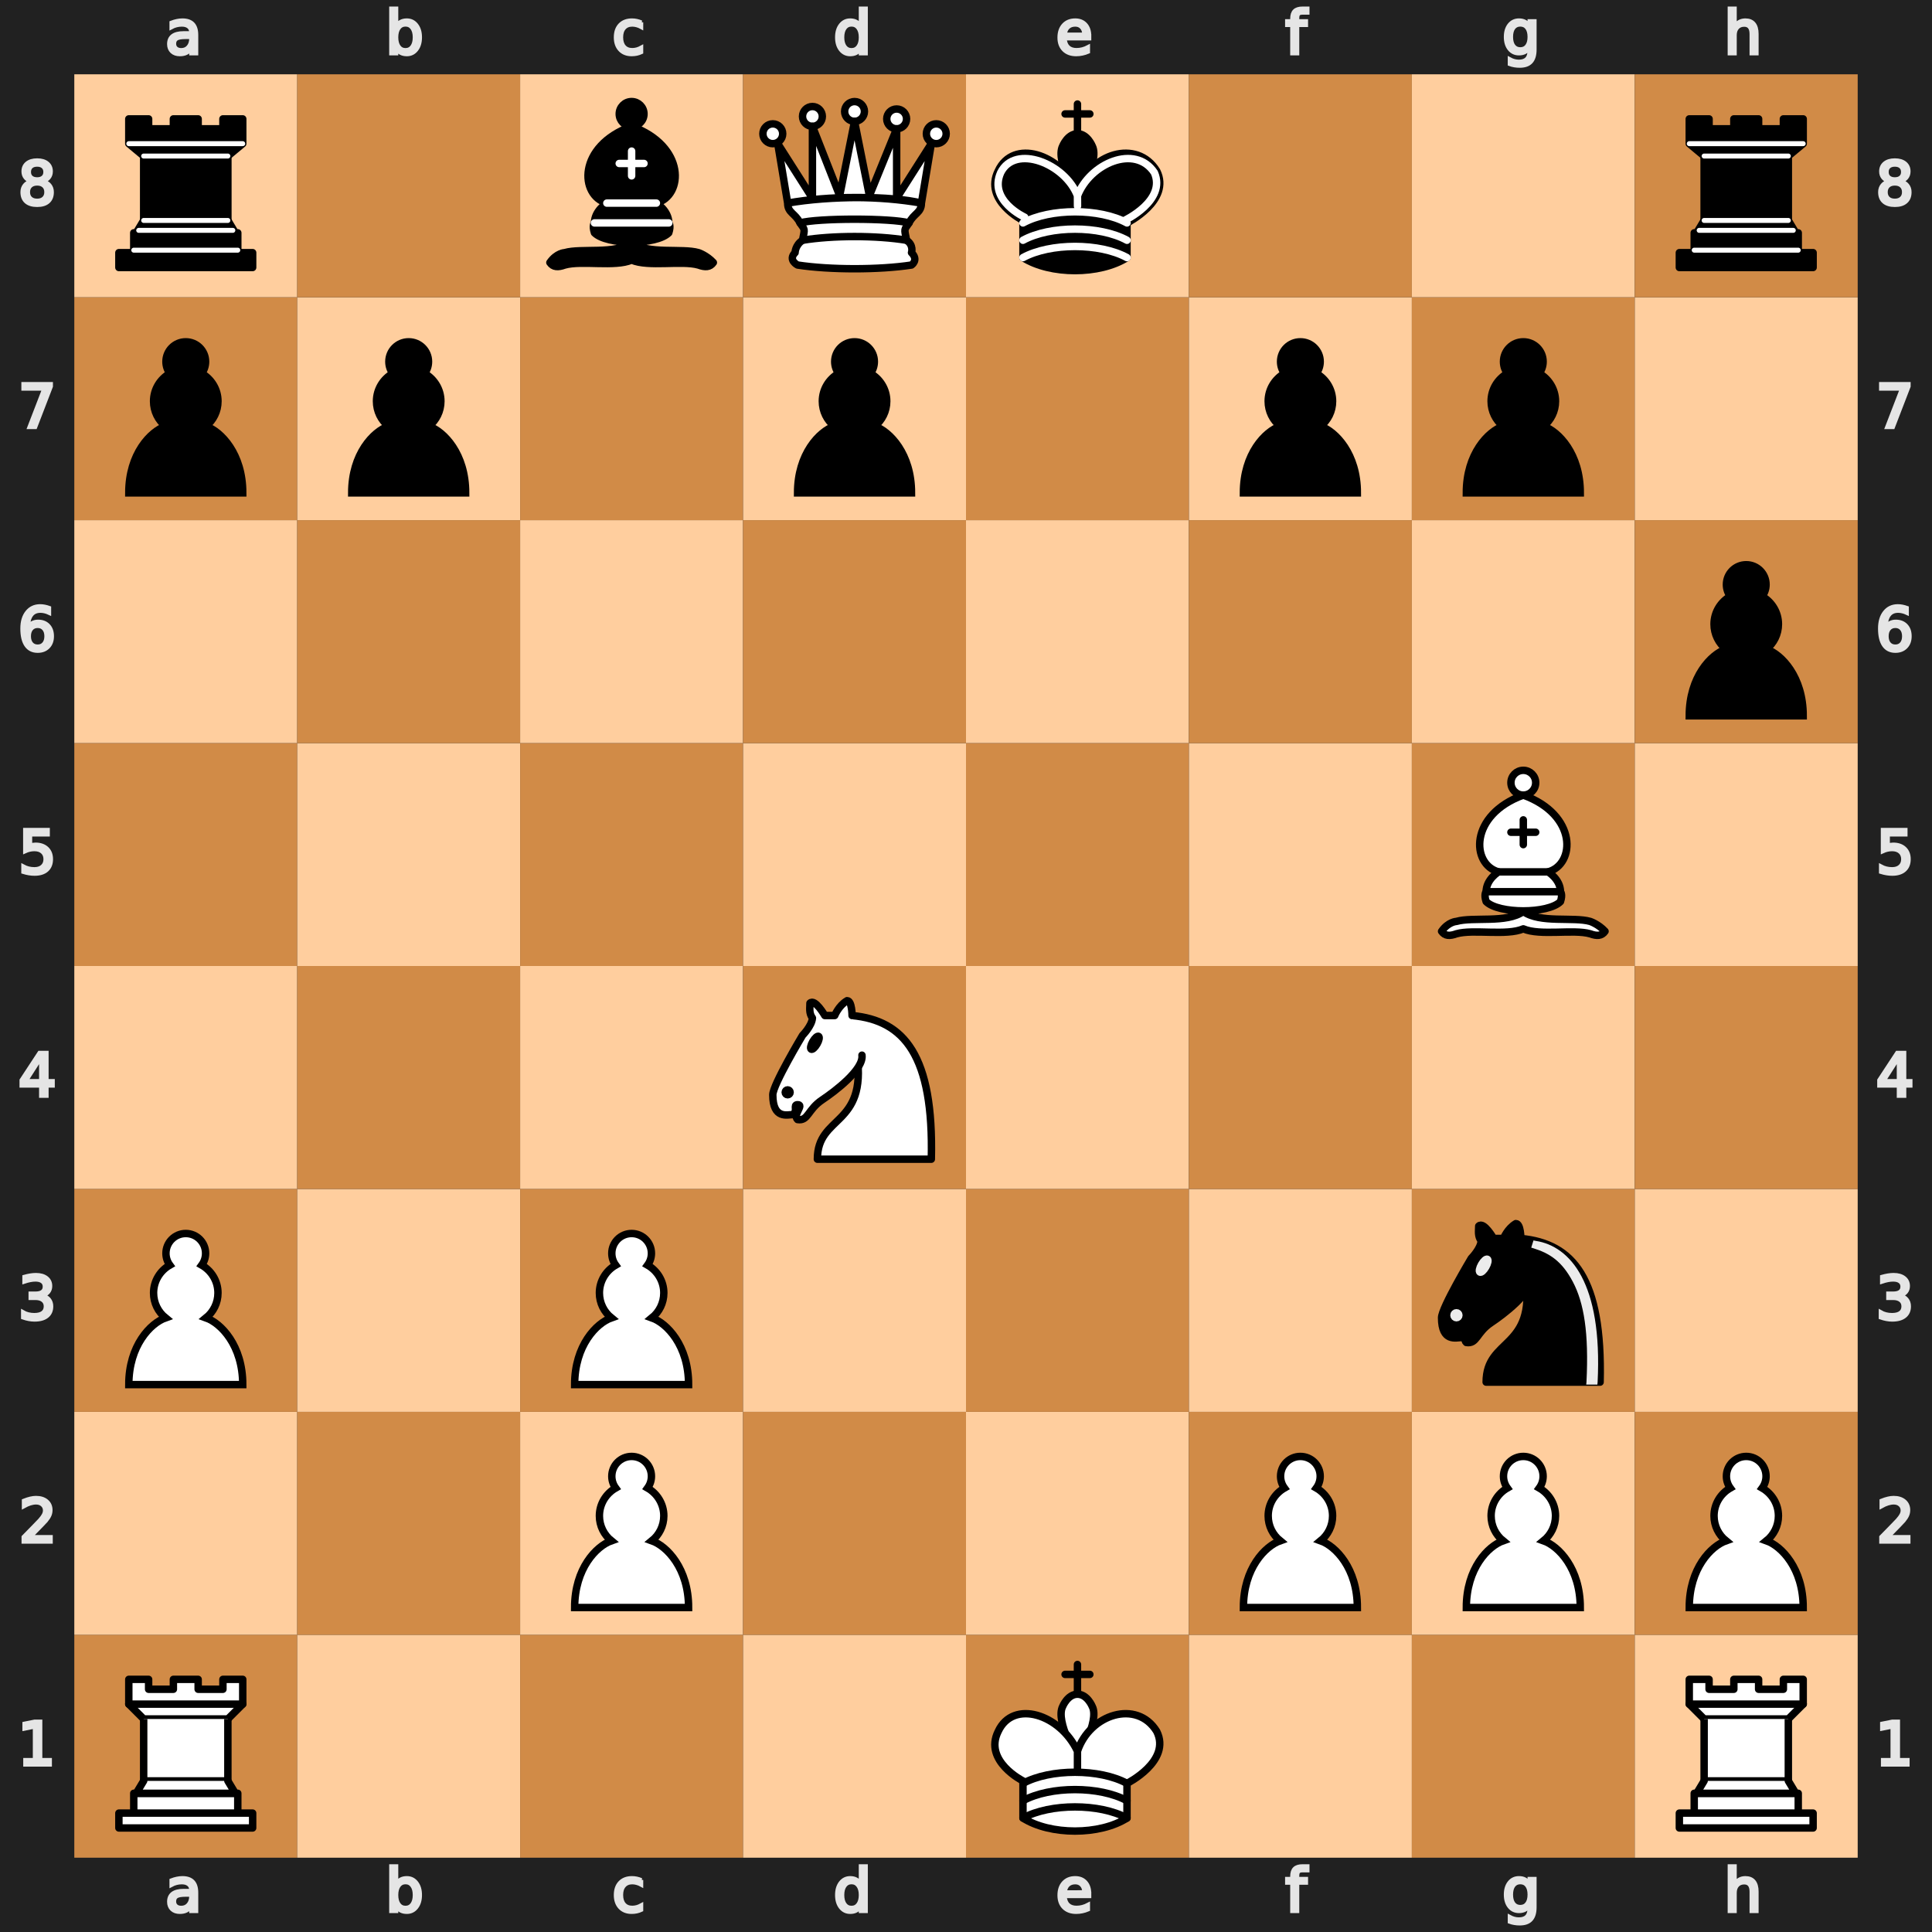
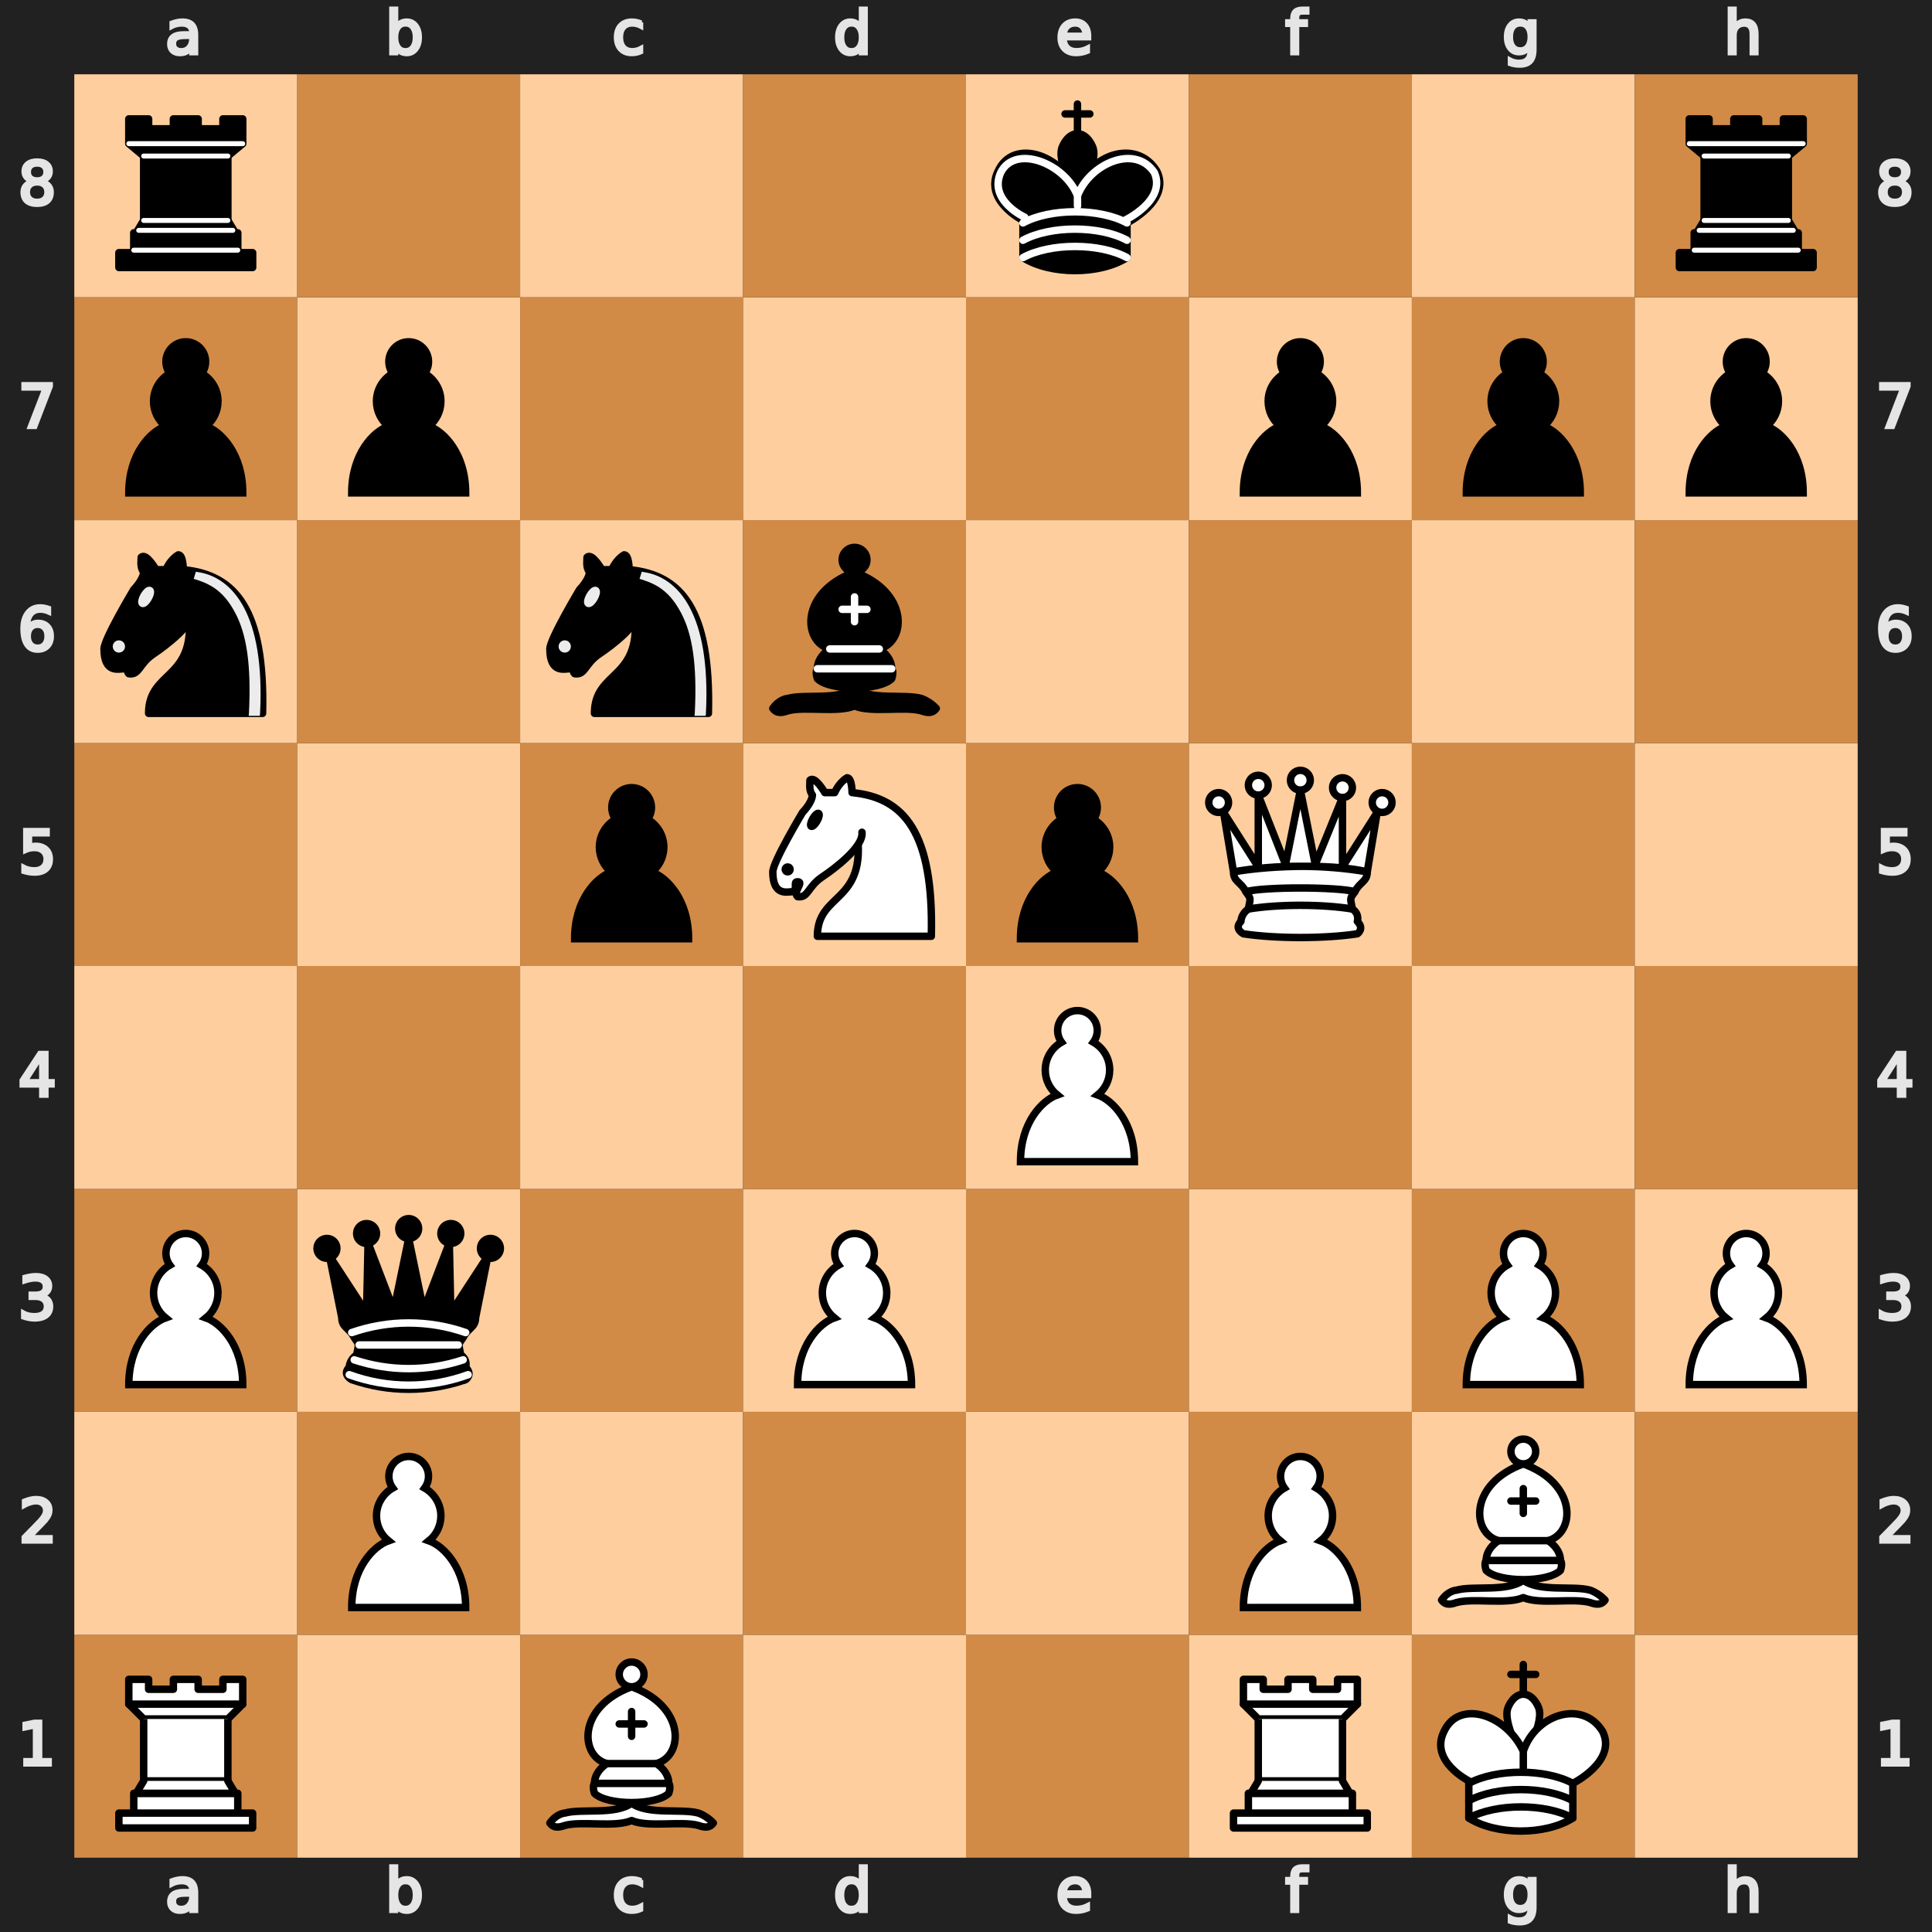
<svg xmlns="http://www.w3.org/2000/svg" xmlns:xlink="http://www.w3.org/1999/xlink" version="1.2" baseProfile="tiny" viewBox="0 0 390 390" width="350" height="350">
  <defs>
    <g id="white-pawn" class="white pawn">
      <path d="M22.5 9c-2.21 0-4 1.79-4 4 0 .89.29 1.71.78 2.38C17.33 16.5 16 18.59 16 21c0 2.03.94 3.84 2.41 5.03-3 1.06-7.41 5.55-7.41 13.47h23c0-7.92-4.41-12.41-7.41-13.47 1.47-1.19 2.41-3 2.41-5.03 0-2.41-1.33-4.5-3.28-5.62.49-.67.78-1.49.78-2.38 0-2.21-1.79-4-4-4z" fill="#fff" stroke="#000" stroke-width="1.5" stroke-linecap="round" />
    </g>
    <g id="white-knight" class="white knight" fill="none" fill-rule="evenodd" stroke="#000" stroke-width="1.5" stroke-linecap="round" stroke-linejoin="round">
      <path d="M 22,10 C 32.5,11 38.5,18 38,39 L 15,39 C 15,30 25,32.5 23,18" style="fill:#ffffff; stroke:#000000;" />
      <path d="M 24,18 C 24.38,20.91 18.45,25.37 16,27 C 13,29 13.18,31.34 11,31 C 9.958,30.06 12.41,27.96 11,28 C 10,28 11.19,29.23 10,30 C 9,30 5.997,31 6,26 C 6,24 12,14 12,14 C 12,14 13.89,12.1 14,10.5 C 13.27,9.506 13.5,8.5 13.5,7.5 C 14.5,6.5 16.5,10 16.5,10 L 18.5,10 C 18.5,10 19.28,8.008 21,7 C 22,7 22,10 22,10" style="fill:#ffffff; stroke:#000000;" />
      <path d="M 9.5 25.5 A 0.5 0.5 0 1 1 8.5,25.5 A 0.5 0.5 0 1 1 9.5 25.5 z" style="fill:#000000; stroke:#000000;" />
      <path d="M 15 15.5 A 0.5 1.5 0 1 1 14,15.5 A 0.5 1.5 0 1 1 15 15.5 z" transform="matrix(0.866,0.5,-0.5,0.866,9.693,-5.173)" style="fill:#000000; stroke:#000000;" />
    </g>
    <g id="white-bishop" class="white bishop" fill="none" fill-rule="evenodd" stroke="#000" stroke-width="1.5" stroke-linecap="round" stroke-linejoin="round">
      <g fill="#fff" stroke-linecap="butt">
        <path d="M9 36c3.39-.97 10.11.43 13.5-2 3.39 2.43 10.11 1.03 13.5 2 0 0 1.65.54 3 2-.68.97-1.65.99-3 .5-3.39-.97-10.11.46-13.5-1-3.39 1.46-10.11.03-13.5 1-1.354.49-2.323.47-3-.5 1.354-1.94 3-2 3-2zM15 32c2.5 2.5 12.5 2.5 15 0 .5-1.5 0-2 0-2 0-2.5-2.5-4-2.5-4 5.5-1.5 6-11.5-5-15.5-11 4-10.5 14-5 15.5 0 0-2.5 1.5-2.5 4 0 0-.5.5 0 2zM25 8a2.5 2.5 0 1 1-5 0 2.5 2.5 0 1 1 5 0z" />
      </g>
      <path d="M17.5 26h10M15 30h15m-7.5-14.5v5M20 18h5" stroke-linejoin="miter" />
    </g>
    <g id="white-rook" class="white rook" fill="#fff" fill-rule="evenodd" stroke="#000" stroke-width="1.5" stroke-linecap="round" stroke-linejoin="round">
      <path d="M9 39h27v-3H9v3zM12 36v-4h21v4H12zM11 14V9h4v2h5V9h5v2h5V9h4v5" stroke-linecap="butt" />
      <path d="M34 14l-3 3H14l-3-3" />
      <path d="M31 17v12.5H14V17" stroke-linecap="butt" stroke-linejoin="miter" />
      <path d="M31 29.5l1.5 2.5h-20l1.5-2.5" />
      <path d="M11 14h23" fill="none" stroke-linejoin="miter" />
    </g>
    <g id="white-queen" class="white queen" fill="#fff" fill-rule="evenodd" stroke="#000" stroke-width="1.5" stroke-linecap="round" stroke-linejoin="round">
      <path d="M8 12a2 2 0 1 1-4 0 2 2 0 1 1 4 0zM24.5 7.5a2 2 0 1 1-4 0 2 2 0 1 1 4 0zM41 12a2 2 0 1 1-4 0 2 2 0 1 1 4 0zM16 8.5a2 2 0 1 1-4 0 2 2 0 1 1 4 0zM33 9a2 2 0 1 1-4 0 2 2 0 1 1 4 0z" />
      <path d="M9 26c8.5-1.5 21-1.5 27 0l2-12-7 11V11l-5.5 13.5-3-15-3 15-5.5-14V25L7 14l2 12zM9 26c0 2 1.5 2 2.5 4 1 1.5 1 1 .5 3.5-1.5 1-1.5 2.5-1.5 2.5-1.5 1.5.5 2.5.5 2.5 6.5 1 16.5 1 23 0 0 0 1.5-1 0-2.5 0 0 .5-1.5-1-2.5-.5-2.5-.5-2 .5-3.5 1-2 2.5-2 2.5-4-8.5-1.5-18.5-1.5-27 0z" stroke-linecap="butt" />
      <path d="M11.5 30c3.5-1 18.5-1 22 0M12 33.5c6-1 15-1 21 0" fill="none" />
    </g>
    <g id="white-king" class="white king" fill="none" fill-rule="evenodd" stroke="#000" stroke-width="1.5" stroke-linecap="round" stroke-linejoin="round">
      <path d="M22.5 11.63V6M20 8h5" stroke-linejoin="miter" />
      <path d="M22.5 25s4.5-7.5 3-10.5c0 0-1-2.5-3-2.5s-3 2.5-3 2.5c-1.5 3 3 10.5 3 10.5" fill="#fff" stroke-linecap="butt" stroke-linejoin="miter" />
      <path d="M11.5 37c5.5 3.5 15.5 3.5 21 0v-7s9-4.5 6-10.5c-4-6.5-13.5-3.5-16 4V27v-3.5c-3.5-7.5-13-10.5-16-4-3 6 5 10 5 10V37z" fill="#fff" />
      <path d="M11.5 30c5.5-3 15.5-3 21 0m-21 3.5c5.5-3 15.5-3 21 0m-21 3.5c5.5-3 15.5-3 21 0" />
    </g>
    <g id="black-pawn" class="black pawn">
      <path d="M22.5 9c-2.21 0-4 1.79-4 4 0 .89.29 1.71.78 2.38C17.33 16.5 16 18.59 16 21c0 2.03.94 3.84 2.41 5.03-3 1.06-7.41 5.55-7.41 13.47h23c0-7.92-4.41-12.41-7.41-13.47 1.47-1.19 2.41-3 2.41-5.03 0-2.41-1.33-4.5-3.28-5.62.49-.67.78-1.49.78-2.38 0-2.21-1.79-4-4-4z" stroke="#000" stroke-width="1.5" stroke-linecap="round" />
    </g>
    <g id="black-knight" class="black knight" fill="none" fill-rule="evenodd" stroke="#000" stroke-width="1.5" stroke-linecap="round" stroke-linejoin="round">
      <path d="M 22,10 C 32.5,11 38.5,18 38,39 L 15,39 C 15,30 25,32.5 23,18" style="fill:#000000; stroke:#000000;" />
      <path d="M 24,18 C 24.38,20.91 18.45,25.37 16,27 C 13,29 13.18,31.34 11,31 C 9.958,30.06 12.41,27.96 11,28 C 10,28 11.19,29.23 10,30 C 9,30 5.997,31 6,26 C 6,24 12,14 12,14 C 12,14 13.89,12.1 14,10.5 C 13.27,9.506 13.5,8.5 13.5,7.5 C 14.5,6.5 16.5,10 16.5,10 L 18.5,10 C 18.5,10 19.28,8.008 21,7 C 22,7 22,10 22,10" style="fill:#000000; stroke:#000000;" />
      <path d="M 9.5 25.5 A 0.5 0.5 0 1 1 8.5,25.5 A 0.5 0.5 0 1 1 9.5 25.5 z" style="fill:#ececec; stroke:#ececec;" />
      <path d="M 15 15.5 A 0.5 1.5 0 1 1 14,15.5 A 0.5 1.5 0 1 1 15 15.5 z" transform="matrix(0.866,0.5,-0.5,0.866,9.693,-5.173)" style="fill:#ececec; stroke:#ececec;" />
      <path d="M 24.55,10.4 L 24.1,11.85 L 24.6,12 C 27.75,13 30.25,14.49 32.5,18.75 C 34.75,23.01 35.75,29.06 35.25,39 L 35.2,39.5 L 37.45,39.5 L 37.5,39 C 38,28.94 36.62,22.15 34.25,17.66 C 31.88,13.17 28.46,11.02 25.06,10.5 L 24.55,10.4 z " style="fill:#ececec; stroke:none;" />
    </g>
    <g id="black-bishop" class="black bishop" fill="none" fill-rule="evenodd" stroke="#000" stroke-width="1.5" stroke-linecap="round" stroke-linejoin="round">
      <path d="M9 36c3.39-.97 10.11.43 13.5-2 3.39 2.43 10.11 1.03 13.5 2 0 0 1.65.54 3 2-.68.97-1.65.99-3 .5-3.39-.97-10.11.46-13.5-1-3.39 1.46-10.11.03-13.5 1-1.354.49-2.323.47-3-.5 1.354-1.94 3-2 3-2zm6-4c2.5 2.5 12.5 2.5 15 0 .5-1.5 0-2 0-2 0-2.5-2.5-4-2.5-4 5.5-1.5 6-11.5-5-15.5-11 4-10.5 14-5 15.5 0 0-2.5 1.5-2.5 4 0 0-.5.5 0 2zM25 8a2.5 2.5 0 1 1-5 0 2.5 2.5 0 1 1 5 0z" fill="#000" stroke-linecap="butt" />
      <path d="M17.5 26h10M15 30h15m-7.5-14.5v5M20 18h5" stroke="#fff" stroke-linejoin="miter" />
    </g>
    <g id="black-rook" class="black rook" fill="#000" fill-rule="evenodd" stroke="#000" stroke-width="1.5" stroke-linecap="round" stroke-linejoin="round">
      <path d="M9 39h27v-3H9v3zM12.5 32l1.5-2.5h17l1.5 2.5h-20zM12 36v-4h21v4H12z" stroke-linecap="butt" />
      <path d="M14 29.5v-13h17v13H14z" stroke-linecap="butt" stroke-linejoin="miter" />
      <path d="M14 16.5L11 14h23l-3 2.5H14zM11 14V9h4v2h5V9h5v2h5V9h4v5H11z" stroke-linecap="butt" />
      <path d="M12 35.5h21M13 31.5h19M14 29.5h17M14 16.5h17M11 14h23" fill="none" stroke="#fff" stroke-width="1" stroke-linejoin="miter" />
+     </g>
+     <g id="black-queen" class="black queen" fill="#000" fill-rule="evenodd" stroke="#000" stroke-width="1.5" stroke-linecap="round" stroke-linejoin="round">
+       <g fill="#000" stroke="none">
+         <circle cx="6" cy="12" r="2.75" />
+         <circle cx="14" cy="9" r="2.75" />
+         <circle cx="22.5" cy="8" r="2.75" />
+         <circle cx="31" cy="9" r="2.75" />
+         <circle cx="39" cy="12" r="2.75" />
+       </g>
+       <path d="M9 26c8.5-1.5 21-1.5 27 0l2.5-12.5L31 25l-.3-14.1-5.2 13.6-3-14.5-3 14.5-5.2-13.6L14 25 6.5 13.5 9 26zM9 26c0 2 1.5 2 2.5 4 1 1.5 1 1 .5 3.5-1.5 1-1.5 2.5-1.5 2.5-1.5 1.5.5 2.5.5 2.5 6.5 1 16.5 1 23 0 0 0 1.5-1 0-2.5 0 0 .5-1.5-1-2.5-.5-2.5-.5-2 .5-3.5 1-2 2.5-2 2.5-4-8.5-1.5-18.5-1.5-27 0z" stroke-linecap="butt" />
+       <path d="M11 38.5a35 35 1 0 0 23 0" fill="none" stroke-linecap="butt" />
+       <path d="M11 29a35 35 1 0 1 23 0M12.5 31.5h20M11.5 34.5a35 35 1 0 0 22 0M10.5 37.5a35 35 1 0 0 24 0" fill="none" stroke="#fff" />
    </g>
    <g id="black-king" class="black king" fill="none" fill-rule="evenodd" stroke="#000" stroke-width="1.5" stroke-linecap="round" stroke-linejoin="round">
      <path d="M22.5 11.63V6" stroke-linejoin="miter" />
      <path d="M22.5 25s4.5-7.5 3-10.5c0 0-1-2.5-3-2.5s-3 2.5-3 2.5c-1.5 3 3 10.5 3 10.5" fill="#000" stroke-linecap="butt" stroke-linejoin="miter" />
      <path d="M11.5 37c5.5 3.5 15.5 3.5 21 0v-7s9-4.5 6-10.5c-4-6.5-13.5-3.5-16 4V27v-3.5c-3.5-7.5-13-10.5-16-4-3 6 5 10 5 10V37z" fill="#000" />
      <path d="M20 8h5" stroke-linejoin="miter" />
      <path d="M32 29.5s8.5-4 6.03-9.65C34.15 14 25 18 22.5 24.5l.01 2.1-.01-2.1C20 18 9.906 14 6.997 19.85c-2.497 5.65 4.853 9 4.853 9M11.5 30c5.5-3 15.5-3 21 0m-21 3.5c5.5-3 15.5-3 21 0m-21 3.5c5.5-3 15.5-3 21 0" stroke="#fff" />
    </g>
  </defs>
  <rect x="0" y="0" width="390" height="390" fill="#212121" />
  <g transform="translate(20, 0) scale(0.75, 0.75)" fill="#e5e5e5" stroke="#e5e5e5">
    <path d="M23.328 10.016q-1.742 0-2.414.398-.672.398-.672 1.36 0 .765.5 1.218.508.445 1.375.445 1.196 0 1.914-.843.727-.852.727-2.258v-.32zm2.867-.594v4.992h-1.437v-1.328q-.492.797-1.227 1.18-.734.375-1.797.375-1.343 0-2.14-.75-.79-.758-.79-2.024 0-1.476.985-2.226.992-.75 2.953-.75h2.016V8.75q0-.992-.656-1.531-.649-.547-1.829-.547-.75 0-1.46.18-.711.18-1.368.539V6.062q.79-.304 1.532-.453.742-.156 1.445-.156 1.898 0 2.836.984.937.985.937 2.985z" />
  </g>
  <g transform="translate(20, 375) scale(0.75, 0.75)" fill="#e5e5e5" stroke="#e5e5e5">
    <path d="M23.328 10.016q-1.742 0-2.414.398-.672.398-.672 1.36 0 .765.5 1.218.508.445 1.375.445 1.196 0 1.914-.843.727-.852.727-2.258v-.32zm2.867-.594v4.992h-1.437v-1.328q-.492.797-1.227 1.18-.734.375-1.797.375-1.343 0-2.14-.75-.79-.758-.79-2.024 0-1.476.985-2.226.992-.75 2.953-.75h2.016V8.75q0-.992-.656-1.531-.649-.547-1.829-.547-.75 0-1.46.18-.711.18-1.368.539V6.062q.79-.304 1.532-.453.742-.156 1.445-.156 1.898 0 2.836.984.937.985.937 2.985z" />
  </g>
  <g transform="translate(65, 0) scale(0.75, 0.75)" fill="#e5e5e5" stroke="#e5e5e5">
    <path d="M24.922 10.047q0-1.586-.656-2.485-.649-.906-1.79-.906-1.14 0-1.796.906-.649.899-.649 2.485 0 1.586.649 2.492.656.898 1.797.898 1.14 0 1.789-.898.656-.906.656-2.492zm-4.89-3.055q.452-.781 1.14-1.156.695-.383 1.656-.383 1.594 0 2.586 1.266 1 1.265 1 3.328 0 2.062-1 3.328-.992 1.266-2.586 1.266-.96 0-1.656-.375-.688-.383-1.14-1.164v1.312h-1.446V2.258h1.445z" />
  </g>
  <g transform="translate(65, 375) scale(0.75, 0.75)" fill="#e5e5e5" stroke="#e5e5e5">
    <path d="M24.922 10.047q0-1.586-.656-2.485-.649-.906-1.79-.906-1.14 0-1.796.906-.649.899-.649 2.485 0 1.586.649 2.492.656.898 1.797.898 1.14 0 1.789-.898.656-.906.656-2.492zm-4.89-3.055q.452-.781 1.14-1.156.695-.383 1.656-.383 1.594 0 2.586 1.266 1 1.265 1 3.328 0 2.062-1 3.328-.992 1.266-2.586 1.266-.96 0-1.656-.375-.688-.383-1.14-1.164v1.312h-1.446V2.258h1.445z" />
  </g>
  <g transform="translate(110, 0) scale(0.75, 0.75)" fill="#e5e5e5" stroke="#e5e5e5">
    <path d="M25.96 6v1.344q-.608-.336-1.226-.5-.609-.172-1.234-.172-1.398 0-2.172.89-.773.883-.773 2.485 0 1.601.773 2.492.774.883 2.172.883.625 0 1.234-.164.618-.172 1.227-.508v1.328q-.602.281-1.25.422-.64.14-1.367.14-1.977 0-3.14-1.242-1.165-1.242-1.165-3.351 0-2.14 1.172-3.367 1.18-1.227 3.227-1.227.664 0 1.296.14.633.134 1.227.407z" />
  </g>
  <g transform="translate(110, 375) scale(0.75, 0.75)" fill="#e5e5e5" stroke="#e5e5e5">
    <path d="M25.96 6v1.344q-.608-.336-1.226-.5-.609-.172-1.234-.172-1.398 0-2.172.89-.773.883-.773 2.485 0 1.601.773 2.492.774.883 2.172.883.625 0 1.234-.164.618-.172 1.227-.508v1.328q-.602.281-1.25.422-.64.14-1.367.14-1.977 0-3.14-1.242-1.165-1.242-1.165-3.351 0-2.14 1.172-3.367 1.18-1.227 3.227-1.227.664 0 1.296.14.633.134 1.227.407z" />
  </g>
  <g transform="translate(155, 0) scale(0.75, 0.75)" fill="#e5e5e5" stroke="#e5e5e5">
    <path d="M24.973 6.992V2.258h1.437v12.156h-1.437v-1.312q-.453.78-1.149 1.164-.687.375-1.656.375-1.586 0-2.586-1.266-.992-1.266-.992-3.328 0-2.063.992-3.328 1-1.266 2.586-1.266.969 0 1.656.383.696.375 1.149 1.156zm-4.899 3.055q0 1.586.649 2.492.656.898 1.797.898 1.14 0 1.796-.898.657-.906.657-2.492 0-1.586-.657-2.485-.656-.906-1.796-.906-1.141 0-1.797.906-.649.899-.649 2.485z" />
  </g>
  <g transform="translate(155, 375) scale(0.75, 0.75)" fill="#e5e5e5" stroke="#e5e5e5">
    <path d="M24.973 6.992V2.258h1.437v12.156h-1.437v-1.312q-.453.78-1.149 1.164-.687.375-1.656.375-1.586 0-2.586-1.266-.992-1.266-.992-3.328 0-2.063.992-3.328 1-1.266 2.586-1.266.969 0 1.656.383.696.375 1.149 1.156zm-4.899 3.055q0 1.586.649 2.492.656.898 1.797.898 1.14 0 1.796-.898.657-.906.657-2.492 0-1.586-.657-2.485-.656-.906-1.796-.906-1.141 0-1.797.906-.649.899-.649 2.485z" />
  </g>
  <g transform="translate(200, 0) scale(0.75, 0.75)" fill="#e5e5e5" stroke="#e5e5e5">
    <path d="M26.555 9.68v.703h-6.61q.094 1.484.89 2.265.806.774 2.235.774.828 0 1.602-.203.781-.203 1.547-.61v1.36q-.774.328-1.586.5-.813.172-1.649.172-2.093 0-3.32-1.22-1.219-1.218-1.219-3.296 0-2.148 1.157-3.406 1.164-1.266 3.132-1.266 1.766 0 2.79 1.14 1.03 1.134 1.03 3.087zm-1.438-.422q-.015-1.18-.664-1.883-.64-.703-1.703-.703-1.203 0-1.93.68-.718.68-.828 1.914z" />
  </g>
  <g transform="translate(200, 375) scale(0.75, 0.75)" fill="#e5e5e5" stroke="#e5e5e5">
    <path d="M26.555 9.68v.703h-6.61q.094 1.484.89 2.265.806.774 2.235.774.828 0 1.602-.203.781-.203 1.547-.61v1.36q-.774.328-1.586.5-.813.172-1.649.172-2.093 0-3.32-1.22-1.219-1.218-1.219-3.296 0-2.148 1.157-3.406 1.164-1.266 3.132-1.266 1.766 0 2.79 1.14 1.03 1.134 1.03 3.087zm-1.438-.422q-.015-1.18-.664-1.883-.64-.703-1.703-.703-1.203 0-1.93.68-.718.68-.828 1.914z" />
  </g>
  <g transform="translate(245, 0) scale(0.75, 0.75)" fill="#e5e5e5" stroke="#e5e5e5">
    <path d="M25.285 2.258v1.195H23.91q-.773 0-1.078.313-.297.312-.297 1.125v.773h2.367v1.117h-2.367v7.633H21.09V6.781h-1.375V5.664h1.375v-.61q0-1.46.68-2.124.68-.672 2.156-.672z" />
  </g>
  <g transform="translate(245, 375) scale(0.75, 0.75)" fill="#e5e5e5" stroke="#e5e5e5">
    <path d="M25.285 2.258v1.195H23.91q-.773 0-1.078.313-.297.312-.297 1.125v.773h2.367v1.117h-2.367v7.633H21.09V6.781h-1.375V5.664h1.375v-.61q0-1.46.68-2.124.68-.672 2.156-.672z" />
  </g>
  <g transform="translate(290, 0) scale(0.75, 0.75)" fill="#e5e5e5" stroke="#e5e5e5">
    <path d="M24.973 9.937q0-1.562-.649-2.421-.64-.86-1.804-.86-1.157 0-1.805.86-.64.859-.64 2.421 0 1.555.64 2.415.648.859 1.805.859 1.164 0 1.804-.86.649-.859.649-2.414zm1.437 3.391q0 2.234-.992 3.32-.992 1.094-3.04 1.094-.757 0-1.429-.117-.672-.11-1.304-.344v-1.398q.632.344 1.25.508.617.164 1.257.164 1.414 0 2.118-.743.703-.734.703-2.226v-.711q-.446.773-1.141 1.156-.695.383-1.664.383-1.61 0-2.594-1.227-.984-1.226-.984-3.25 0-2.03.984-3.257.985-1.227 2.594-1.227.969 0 1.664.383t1.14 1.156V5.664h1.438z" />
  </g>
  <g transform="translate(290, 375) scale(0.75, 0.75)" fill="#e5e5e5" stroke="#e5e5e5">
    <path d="M24.973 9.937q0-1.562-.649-2.421-.64-.86-1.804-.86-1.157 0-1.805.86-.64.859-.64 2.421 0 1.555.64 2.415.648.859 1.805.859 1.164 0 1.804-.86.649-.859.649-2.414zm1.437 3.391q0 2.234-.992 3.32-.992 1.094-3.04 1.094-.757 0-1.429-.117-.672-.11-1.304-.344v-1.398q.632.344 1.25.508.617.164 1.257.164 1.414 0 2.118-.743.703-.734.703-2.226v-.711q-.446.773-1.141 1.156-.695.383-1.664.383-1.61 0-2.594-1.227-.984-1.226-.984-3.25 0-2.03.984-3.257.985-1.227 2.594-1.227.969 0 1.664.383t1.14 1.156V5.664h1.438z" />
  </g>
  <g transform="translate(335, 0) scale(0.75, 0.75)" fill="#e5e5e5" stroke="#e5e5e5">
    <path d="M26.164 9.133v5.281h-1.437V9.18q0-1.243-.485-1.86-.484-.617-1.453-.617-1.164 0-1.836.742-.672.742-.672 2.024v4.945h-1.445V2.258h1.445v4.765q.516-.789 1.211-1.18.703-.39 1.617-.39 1.508 0 2.282.938.773.93.773 2.742z" />
  </g>
  <g transform="translate(335, 375) scale(0.75, 0.75)" fill="#e5e5e5" stroke="#e5e5e5">
    <path d="M26.164 9.133v5.281h-1.437V9.18q0-1.243-.485-1.86-.484-.617-1.453-.617-1.164 0-1.836.742-.672.742-.672 2.024v4.945h-1.445V2.258h1.445v4.765q.516-.789 1.211-1.18.703-.39 1.617-.39 1.508 0 2.282.938.773.93.773 2.742z" />
  </g>
  <g transform="translate(0, 335) scale(0.75, 0.75)" fill="#e5e5e5" stroke="#e5e5e5">
    <path d="M6.754 26.996h2.578v-8.898l-2.805.562v-1.437l2.79-.563h1.578v10.336h2.578v1.328h-6.72z" />
  </g>
  <g transform="translate(375, 335) scale(0.75, 0.75)" fill="#e5e5e5" stroke="#e5e5e5">
    <path d="M6.754 26.996h2.578v-8.898l-2.805.562v-1.437l2.79-.563h1.578v10.336h2.578v1.328h-6.72z" />
  </g>
  <g transform="translate(0, 290) scale(0.75, 0.75)" fill="#e5e5e5" stroke="#e5e5e5">
    <path d="M8.195 26.996h5.508v1.328H6.297v-1.328q.898-.93 2.445-2.492 1.555-1.57 1.953-2.024.758-.851 1.055-1.437.305-.594.305-1.164 0-.93-.657-1.516-.648-.586-1.695-.586-.742 0-1.57.258-.82.258-1.758.781v-1.593q.953-.383 1.781-.578.828-.196 1.516-.196 1.812 0 2.89.906 1.079.907 1.079 2.422 0 .72-.274 1.368-.265.64-.976 1.515-.196.227-1.243 1.313-1.046 1.078-2.953 3.023z" />
  </g>
  <g transform="translate(375, 290) scale(0.75, 0.75)" fill="#e5e5e5" stroke="#e5e5e5">
    <path d="M8.195 26.996h5.508v1.328H6.297v-1.328q.898-.93 2.445-2.492 1.555-1.57 1.953-2.024.758-.851 1.055-1.437.305-.594.305-1.164 0-.93-.657-1.516-.648-.586-1.695-.586-.742 0-1.57.258-.82.258-1.758.781v-1.593q.953-.383 1.781-.578.828-.196 1.516-.196 1.812 0 2.89.906 1.079.907 1.079 2.422 0 .72-.274 1.368-.265.64-.976 1.515-.196.227-1.243 1.313-1.046 1.078-2.953 3.023z" />
  </g>
  <g transform="translate(0, 245) scale(0.75, 0.75)" fill="#e5e5e5" stroke="#e5e5e5">
    <path d="M11.434 22.035q1.132.242 1.765 1.008.64.766.64 1.89 0 1.727-1.187 2.672-1.187.946-3.375.946-.734 0-1.515-.149-.774-.14-1.602-.43V26.45q.656.383 1.438.578.78.196 1.632.196 1.485 0 2.258-.586.782-.586.782-1.703 0-1.032-.727-1.61-.719-.586-2.008-.586h-1.36v-1.297h1.423q1.164 0 1.78-.46.618-.47.618-1.344 0-.899-.64-1.375-.633-.485-1.82-.485-.65 0-1.391.141-.743.14-1.633.437V16.95q.898-.25 1.68-.375.788-.125 1.484-.125 1.797 0 2.844.82 1.046.813 1.046 2.204 0 .968-.554 1.64-.555.664-1.578.922z" />
  </g>
  <g transform="translate(375, 245) scale(0.75, 0.75)" fill="#e5e5e5" stroke="#e5e5e5">
    <path d="M11.434 22.035q1.132.242 1.765 1.008.64.766.64 1.89 0 1.727-1.187 2.672-1.187.946-3.375.946-.734 0-1.515-.149-.774-.14-1.602-.43V26.45q.656.383 1.438.578.78.196 1.632.196 1.485 0 2.258-.586.782-.586.782-1.703 0-1.032-.727-1.61-.719-.586-2.008-.586h-1.36v-1.297h1.423q1.164 0 1.78-.46.618-.47.618-1.344 0-.899-.64-1.375-.633-.485-1.82-.485-.65 0-1.391.141-.743.14-1.633.437V16.95q.898-.25 1.68-.375.788-.125 1.484-.125 1.797 0 2.844.82 1.046.813 1.046 2.204 0 .968-.554 1.64-.555.664-1.578.922z" />
  </g>
  <g transform="translate(0, 200) scale(0.75, 0.75)" fill="#e5e5e5" stroke="#e5e5e5">
    <path d="M11.016 18.035L7.03 24.262h3.985zm-.414-1.375h1.984v7.602h1.664v1.312h-1.664v2.75h-1.57v-2.75H5.75v-1.523z" />
  </g>
  <g transform="translate(375, 200) scale(0.75, 0.75)" fill="#e5e5e5" stroke="#e5e5e5">
    <path d="M11.016 18.035L7.03 24.262h3.985zm-.414-1.375h1.984v7.602h1.664v1.312h-1.664v2.75h-1.57v-2.75H5.75v-1.523z" />
  </g>
  <g transform="translate(0, 155) scale(0.75, 0.75)" fill="#e5e5e5" stroke="#e5e5e5">
    <path d="M6.719 16.66h6.195v1.328h-4.75v2.86q.344-.118.688-.172.343-.063.687-.063 1.953 0 3.094 1.07 1.14 1.07 1.14 2.899 0 1.883-1.171 2.93-1.172 1.039-3.305 1.039-.735 0-1.5-.125-.758-.125-1.57-.375v-1.586q.703.383 1.453.57.75.188 1.586.188 1.351 0 2.14-.711.79-.711.79-1.93 0-1.219-.79-1.93-.789-.71-2.14-.71-.633 0-1.266.14-.625.14-1.281.438z" />
  </g>
  <g transform="translate(375, 155) scale(0.75, 0.75)" fill="#e5e5e5" stroke="#e5e5e5">
    <path d="M6.719 16.66h6.195v1.328h-4.75v2.86q.344-.118.688-.172.343-.063.687-.063 1.953 0 3.094 1.07 1.14 1.07 1.14 2.899 0 1.883-1.171 2.93-1.172 1.039-3.305 1.039-.735 0-1.5-.125-.758-.125-1.57-.375v-1.586q.703.383 1.453.57.75.188 1.586.188 1.351 0 2.14-.711.79-.711.79-1.93 0-1.219-.79-1.93-.789-.71-2.14-.71-.633 0-1.266.14-.625.14-1.281.438z" />
  </g>
  <g transform="translate(0, 110) scale(0.75, 0.75)" fill="#e5e5e5" stroke="#e5e5e5">
    <path d="M10.137 21.863q-1.063 0-1.688.727-.617.726-.617 1.992 0 1.258.617 1.992.625.727 1.688.727 1.062 0 1.68-.727.624-.734.624-1.992 0-1.266-.625-1.992-.617-.727-1.68-.727zm3.133-4.945v1.437q-.594-.28-1.204-.43-.601-.148-1.195-.148-1.562 0-2.39 1.055-.82 1.055-.938 3.188.46-.68 1.156-1.04.696-.367 1.531-.367 1.758 0 2.774 1.07 1.023 1.063 1.023 2.899 0 1.797-1.062 2.883-1.063 1.086-2.828 1.086-2.024 0-3.094-1.547-1.07-1.555-1.07-4.5 0-2.766 1.312-4.406 1.313-1.649 3.524-1.649.593 0 1.195.117.61.118 1.266.352z" />
  </g>
  <g transform="translate(375, 110) scale(0.75, 0.75)" fill="#e5e5e5" stroke="#e5e5e5">
    <path d="M10.137 21.863q-1.063 0-1.688.727-.617.726-.617 1.992 0 1.258.617 1.992.625.727 1.688.727 1.062 0 1.68-.727.624-.734.624-1.992 0-1.266-.625-1.992-.617-.727-1.68-.727zm3.133-4.945v1.437q-.594-.28-1.204-.43-.601-.148-1.195-.148-1.562 0-2.39 1.055-.82 1.055-.938 3.188.46-.68 1.156-1.04.696-.367 1.531-.367 1.758 0 2.774 1.07 1.023 1.063 1.023 2.899 0 1.797-1.062 2.883-1.063 1.086-2.828 1.086-2.024 0-3.094-1.547-1.07-1.555-1.07-4.5 0-2.766 1.312-4.406 1.313-1.649 3.524-1.649.593 0 1.195.117.61.118 1.266.352z" />
  </g>
  <g transform="translate(0, 65) scale(0.75, 0.75)" fill="#e5e5e5" stroke="#e5e5e5">
    <path d="M6.25 16.66h7.5v.672L9.516 28.324H7.867l3.985-10.336H6.25z" />
  </g>
  <g transform="translate(375, 65) scale(0.75, 0.75)" fill="#e5e5e5" stroke="#e5e5e5">
    <path d="M6.25 16.66h7.5v.672L9.516 28.324H7.867l3.985-10.336H6.25z" />
  </g>
  <g transform="translate(0, 20) scale(0.75, 0.75)" fill="#e5e5e5" stroke="#e5e5e5">
    <path d="M10 22.785q-1.125 0-1.773.602-.641.601-.641 1.656t.64 1.656q.649.602 1.774.602t1.773-.602q.649-.61.649-1.656 0-1.055-.649-1.656-.64-.602-1.773-.602zm-1.578-.672q-1.016-.25-1.586-.945-.563-.695-.563-1.695 0-1.399.993-2.211 1-.813 2.734-.813 1.742 0 2.734.813.993.812.993 2.21 0 1-.57 1.696-.563.695-1.571.945 1.14.266 1.773 1.04.641.773.641 1.89 0 1.695-1.04 2.602-1.03.906-2.96.906t-2.969-.906Q6 26.738 6 25.043q0-1.117.64-1.89.641-.774 1.782-1.04zm-.578-2.492q0 .906.562 1.414.57.508 1.594.508 1.016 0 1.586-.508.578-.508.578-1.414 0-.906-.578-1.414-.57-.508-1.586-.508-1.023 0-1.594.508-.562.508-.562 1.414z" />
  </g>
  <g transform="translate(375, 20) scale(0.75, 0.75)" fill="#e5e5e5" stroke="#e5e5e5">
    <path d="M10 22.785q-1.125 0-1.773.602-.641.601-.641 1.656t.64 1.656q.649.602 1.774.602t1.773-.602q.649-.61.649-1.656 0-1.055-.649-1.656-.64-.602-1.773-.602zm-1.578-.672q-1.016-.25-1.586-.945-.563-.695-.563-1.695 0-1.399.993-2.211 1-.813 2.734-.813 1.742 0 2.734.813.993.812.993 2.21 0 1-.57 1.696-.563.695-1.571.945 1.14.266 1.773 1.04.641.773.641 1.89 0 1.695-1.04 2.602-1.03.906-2.96.906t-2.969-.906Q6 26.738 6 25.043q0-1.117.64-1.89.641-.774 1.782-1.04zm-.578-2.492q0 .906.562 1.414.57.508 1.594.508 1.016 0 1.586-.508.578-.508.578-1.414 0-.906-.578-1.414-.57-.508-1.586-.508-1.023 0-1.594.508-.562.508-.562 1.414z" />
  </g>
  <rect x="15" y="330" width="45" height="45" class="square dark a1" stroke="none" fill="#d18b47" />
  <rect x="60" y="330" width="45" height="45" class="square light b1" stroke="none" fill="#ffce9e" />
  <rect x="105" y="330" width="45" height="45" class="square dark c1" stroke="none" fill="#d18b47" />
  <rect x="150" y="330" width="45" height="45" class="square light d1" stroke="none" fill="#ffce9e" />
  <rect x="195" y="330" width="45" height="45" class="square dark e1" stroke="none" fill="#d18b47" />
  <rect x="240" y="330" width="45" height="45" class="square light f1" stroke="none" fill="#ffce9e" />
  <rect x="285" y="330" width="45" height="45" class="square dark g1" stroke="none" fill="#d18b47" />
  <rect x="330" y="330" width="45" height="45" class="square light h1" stroke="none" fill="#ffce9e" />
  <rect x="15" y="285" width="45" height="45" class="square light a2" stroke="none" fill="#ffce9e" />
  <rect x="60" y="285" width="45" height="45" class="square dark b2" stroke="none" fill="#d18b47" />
  <rect x="105" y="285" width="45" height="45" class="square light c2" stroke="none" fill="#ffce9e" />
  <rect x="150" y="285" width="45" height="45" class="square dark d2" stroke="none" fill="#d18b47" />
  <rect x="195" y="285" width="45" height="45" class="square light e2" stroke="none" fill="#ffce9e" />
  <rect x="240" y="285" width="45" height="45" class="square dark f2" stroke="none" fill="#d18b47" />
  <rect x="285" y="285" width="45" height="45" class="square light g2" stroke="none" fill="#ffce9e" />
  <rect x="330" y="285" width="45" height="45" class="square dark h2" stroke="none" fill="#d18b47" />
  <rect x="15" y="240" width="45" height="45" class="square dark a3" stroke="none" fill="#d18b47" />
  <rect x="60" y="240" width="45" height="45" class="square light b3" stroke="none" fill="#ffce9e" />
  <rect x="105" y="240" width="45" height="45" class="square dark c3" stroke="none" fill="#d18b47" />
  <rect x="150" y="240" width="45" height="45" class="square light d3" stroke="none" fill="#ffce9e" />
  <rect x="195" y="240" width="45" height="45" class="square dark e3" stroke="none" fill="#d18b47" />
  <rect x="240" y="240" width="45" height="45" class="square light f3" stroke="none" fill="#ffce9e" />
  <rect x="285" y="240" width="45" height="45" class="square dark g3" stroke="none" fill="#d18b47" />
  <rect x="330" y="240" width="45" height="45" class="square light h3" stroke="none" fill="#ffce9e" />
  <rect x="15" y="195" width="45" height="45" class="square light a4" stroke="none" fill="#ffce9e" />
  <rect x="60" y="195" width="45" height="45" class="square dark b4" stroke="none" fill="#d18b47" />
  <rect x="105" y="195" width="45" height="45" class="square light c4" stroke="none" fill="#ffce9e" />
  <rect x="150" y="195" width="45" height="45" class="square dark d4" stroke="none" fill="#d18b47" />
  <rect x="195" y="195" width="45" height="45" class="square light e4" stroke="none" fill="#ffce9e" />
  <rect x="240" y="195" width="45" height="45" class="square dark f4" stroke="none" fill="#d18b47" />
  <rect x="285" y="195" width="45" height="45" class="square light g4" stroke="none" fill="#ffce9e" />
  <rect x="330" y="195" width="45" height="45" class="square dark h4" stroke="none" fill="#d18b47" />
  <rect x="15" y="150" width="45" height="45" class="square dark a5" stroke="none" fill="#d18b47" />
  <rect x="60" y="150" width="45" height="45" class="square light b5" stroke="none" fill="#ffce9e" />
  <rect x="105" y="150" width="45" height="45" class="square dark c5" stroke="none" fill="#d18b47" />
  <rect x="150" y="150" width="45" height="45" class="square light d5" stroke="none" fill="#ffce9e" />
  <rect x="195" y="150" width="45" height="45" class="square dark e5" stroke="none" fill="#d18b47" />
  <rect x="240" y="150" width="45" height="45" class="square light f5" stroke="none" fill="#ffce9e" />
  <rect x="285" y="150" width="45" height="45" class="square dark g5" stroke="none" fill="#d18b47" />
  <rect x="330" y="150" width="45" height="45" class="square light h5" stroke="none" fill="#ffce9e" />
  <rect x="15" y="105" width="45" height="45" class="square light a6" stroke="none" fill="#ffce9e" />
  <rect x="60" y="105" width="45" height="45" class="square dark b6" stroke="none" fill="#d18b47" />
  <rect x="105" y="105" width="45" height="45" class="square light c6" stroke="none" fill="#ffce9e" />
  <rect x="150" y="105" width="45" height="45" class="square dark d6" stroke="none" fill="#d18b47" />
  <rect x="195" y="105" width="45" height="45" class="square light e6" stroke="none" fill="#ffce9e" />
  <rect x="240" y="105" width="45" height="45" class="square dark f6" stroke="none" fill="#d18b47" />
  <rect x="285" y="105" width="45" height="45" class="square light g6" stroke="none" fill="#ffce9e" />
  <rect x="330" y="105" width="45" height="45" class="square dark h6" stroke="none" fill="#d18b47" />
  <rect x="15" y="60" width="45" height="45" class="square dark a7" stroke="none" fill="#d18b47" />
  <rect x="60" y="60" width="45" height="45" class="square light b7" stroke="none" fill="#ffce9e" />
  <rect x="105" y="60" width="45" height="45" class="square dark c7" stroke="none" fill="#d18b47" />
  <rect x="150" y="60" width="45" height="45" class="square light d7" stroke="none" fill="#ffce9e" />
  <rect x="195" y="60" width="45" height="45" class="square dark e7" stroke="none" fill="#d18b47" />
  <rect x="240" y="60" width="45" height="45" class="square light f7" stroke="none" fill="#ffce9e" />
  <rect x="285" y="60" width="45" height="45" class="square dark g7" stroke="none" fill="#d18b47" />
  <rect x="330" y="60" width="45" height="45" class="square light h7" stroke="none" fill="#ffce9e" />
  <rect x="15" y="15" width="45" height="45" class="square light a8" stroke="none" fill="#ffce9e" />
  <rect x="60" y="15" width="45" height="45" class="square dark b8" stroke="none" fill="#d18b47" />
  <rect x="105" y="15" width="45" height="45" class="square light c8" stroke="none" fill="#ffce9e" />
  <rect x="150" y="15" width="45" height="45" class="square dark d8" stroke="none" fill="#d18b47" />
  <rect x="195" y="15" width="45" height="45" class="square light e8" stroke="none" fill="#ffce9e" />
  <rect x="240" y="15" width="45" height="45" class="square dark f8" stroke="none" fill="#d18b47" />
  <rect x="285" y="15" width="45" height="45" class="square light g8" stroke="none" fill="#ffce9e" />
  <rect x="330" y="15" width="45" height="45" class="square dark h8" stroke="none" fill="#d18b47" />
  <use href="#white-rook" xlink:href="#white-rook" transform="translate(15, 330)" />
-   <use href="#white-king" xlink:href="#white-king" transform="translate(195, 330)" />
-   <use href="#white-rook" xlink:href="#white-rook" transform="translate(330, 330)" />
-   <use href="#white-pawn" xlink:href="#white-pawn" transform="translate(105, 285)" />
+   <use href="#white-bishop" xlink:href="#white-bishop" transform="translate(105, 330)" />
+   <use href="#white-rook" xlink:href="#white-rook" transform="translate(240, 330)" />
+   <use href="#white-king" xlink:href="#white-king" transform="translate(285, 330)" />
+   <use href="#white-pawn" xlink:href="#white-pawn" transform="translate(60, 285)" />
  <use href="#white-pawn" xlink:href="#white-pawn" transform="translate(240, 285)" />
-   <use href="#white-pawn" xlink:href="#white-pawn" transform="translate(285, 285)" />
-   <use href="#white-pawn" xlink:href="#white-pawn" transform="translate(330, 285)" />
+   <use href="#white-bishop" xlink:href="#white-bishop" transform="translate(285, 285)" />
  <use href="#white-pawn" xlink:href="#white-pawn" transform="translate(15, 240)" />
-   <use href="#white-pawn" xlink:href="#white-pawn" transform="translate(105, 240)" />
-   <use href="#black-knight" xlink:href="#black-knight" transform="translate(285, 240)" />
-   <use href="#white-knight" xlink:href="#white-knight" transform="translate(150, 195)" />
-   <use href="#white-bishop" xlink:href="#white-bishop" transform="translate(285, 150)" />
-   <use href="#black-pawn" xlink:href="#black-pawn" transform="translate(330, 105)" />
+   <use href="#black-queen" xlink:href="#black-queen" transform="translate(60, 240)" />
+   <use href="#white-pawn" xlink:href="#white-pawn" transform="translate(150, 240)" />
+   <use href="#white-pawn" xlink:href="#white-pawn" transform="translate(285, 240)" />
+   <use href="#white-pawn" xlink:href="#white-pawn" transform="translate(330, 240)" />
+   <use href="#white-pawn" xlink:href="#white-pawn" transform="translate(195, 195)" />
+   <use href="#black-pawn" xlink:href="#black-pawn" transform="translate(105, 150)" />
+   <use href="#white-knight" xlink:href="#white-knight" transform="translate(150, 150)" />
+   <use href="#black-pawn" xlink:href="#black-pawn" transform="translate(195, 150)" />
+   <use href="#white-queen" xlink:href="#white-queen" transform="translate(240, 150)" />
+   <use href="#black-knight" xlink:href="#black-knight" transform="translate(15, 105)" />
+   <use href="#black-knight" xlink:href="#black-knight" transform="translate(105, 105)" />
+   <use href="#black-bishop" xlink:href="#black-bishop" transform="translate(150, 105)" />
  <use href="#black-pawn" xlink:href="#black-pawn" transform="translate(15, 60)" />
  <use href="#black-pawn" xlink:href="#black-pawn" transform="translate(60, 60)" />
-   <use href="#black-pawn" xlink:href="#black-pawn" transform="translate(150, 60)" />
  <use href="#black-pawn" xlink:href="#black-pawn" transform="translate(240, 60)" />
  <use href="#black-pawn" xlink:href="#black-pawn" transform="translate(285, 60)" />
+   <use href="#black-pawn" xlink:href="#black-pawn" transform="translate(330, 60)" />
  <use href="#black-rook" xlink:href="#black-rook" transform="translate(15, 15)" />
-   <use href="#black-bishop" xlink:href="#black-bishop" transform="translate(105, 15)" />
-   <use href="#white-queen" xlink:href="#white-queen" transform="translate(150, 15)" />
  <use href="#black-king" xlink:href="#black-king" transform="translate(195, 15)" />
  <use href="#black-rook" xlink:href="#black-rook" transform="translate(330, 15)" />
</svg>
